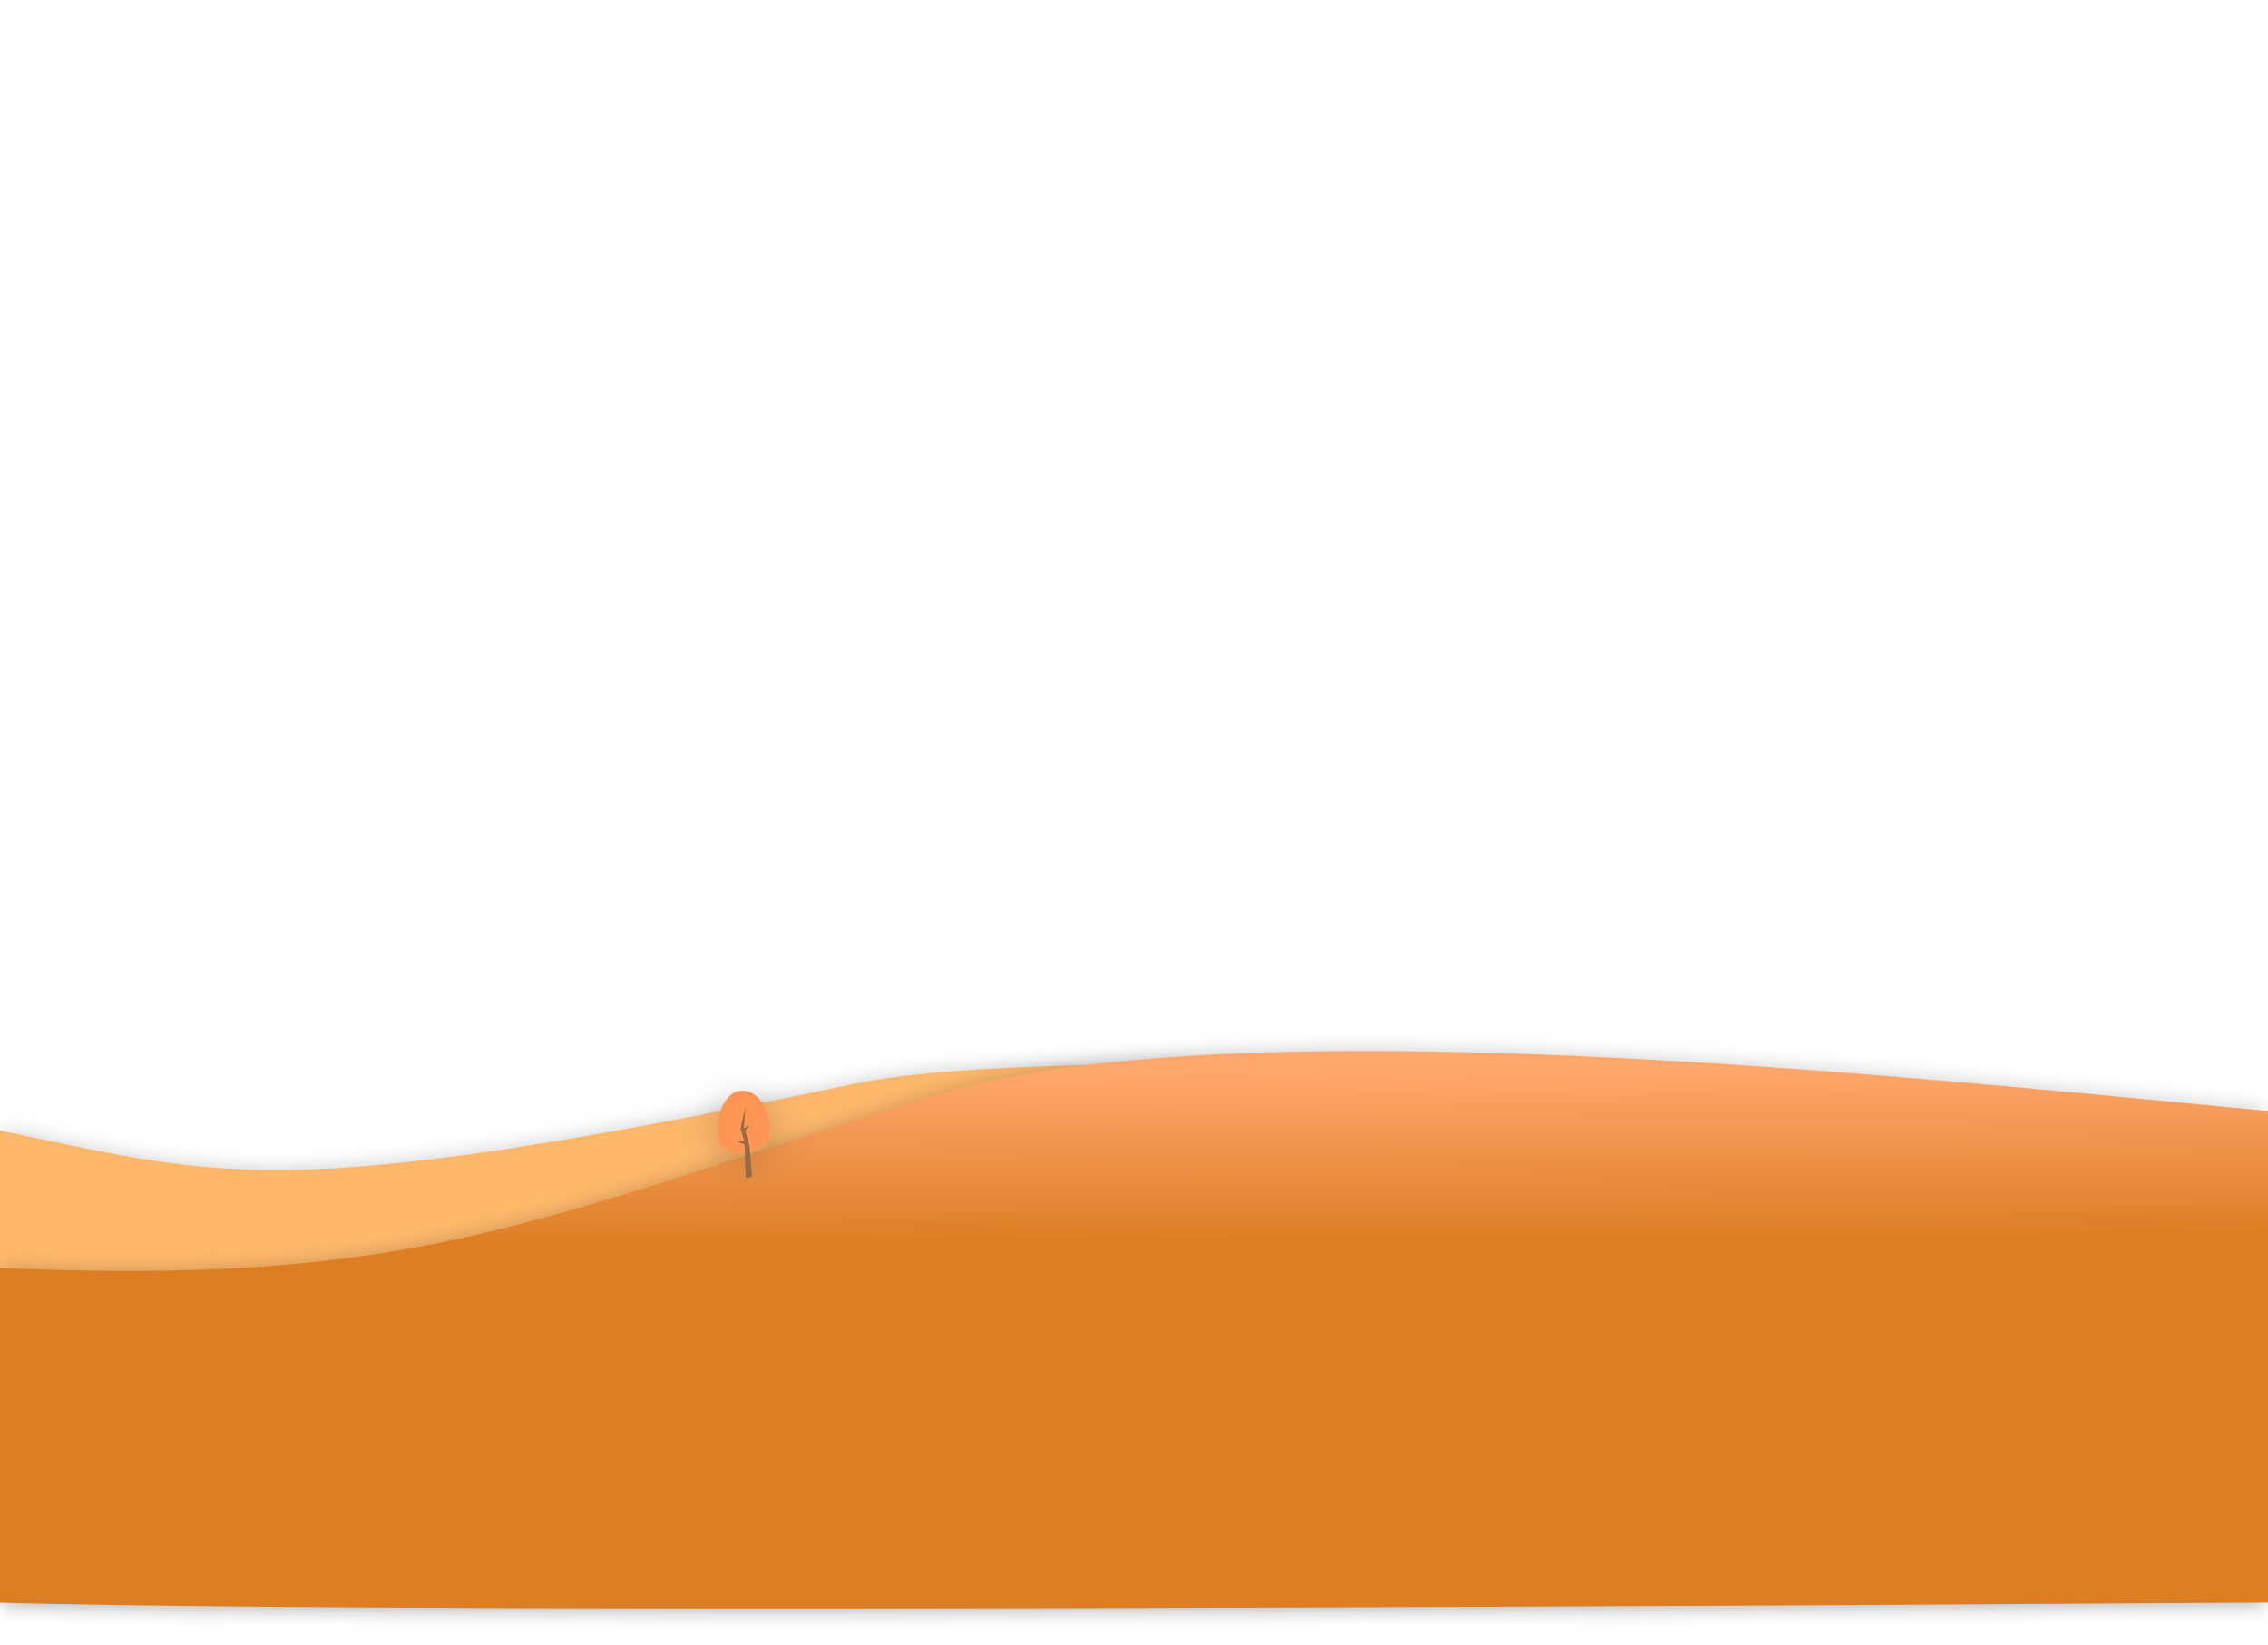
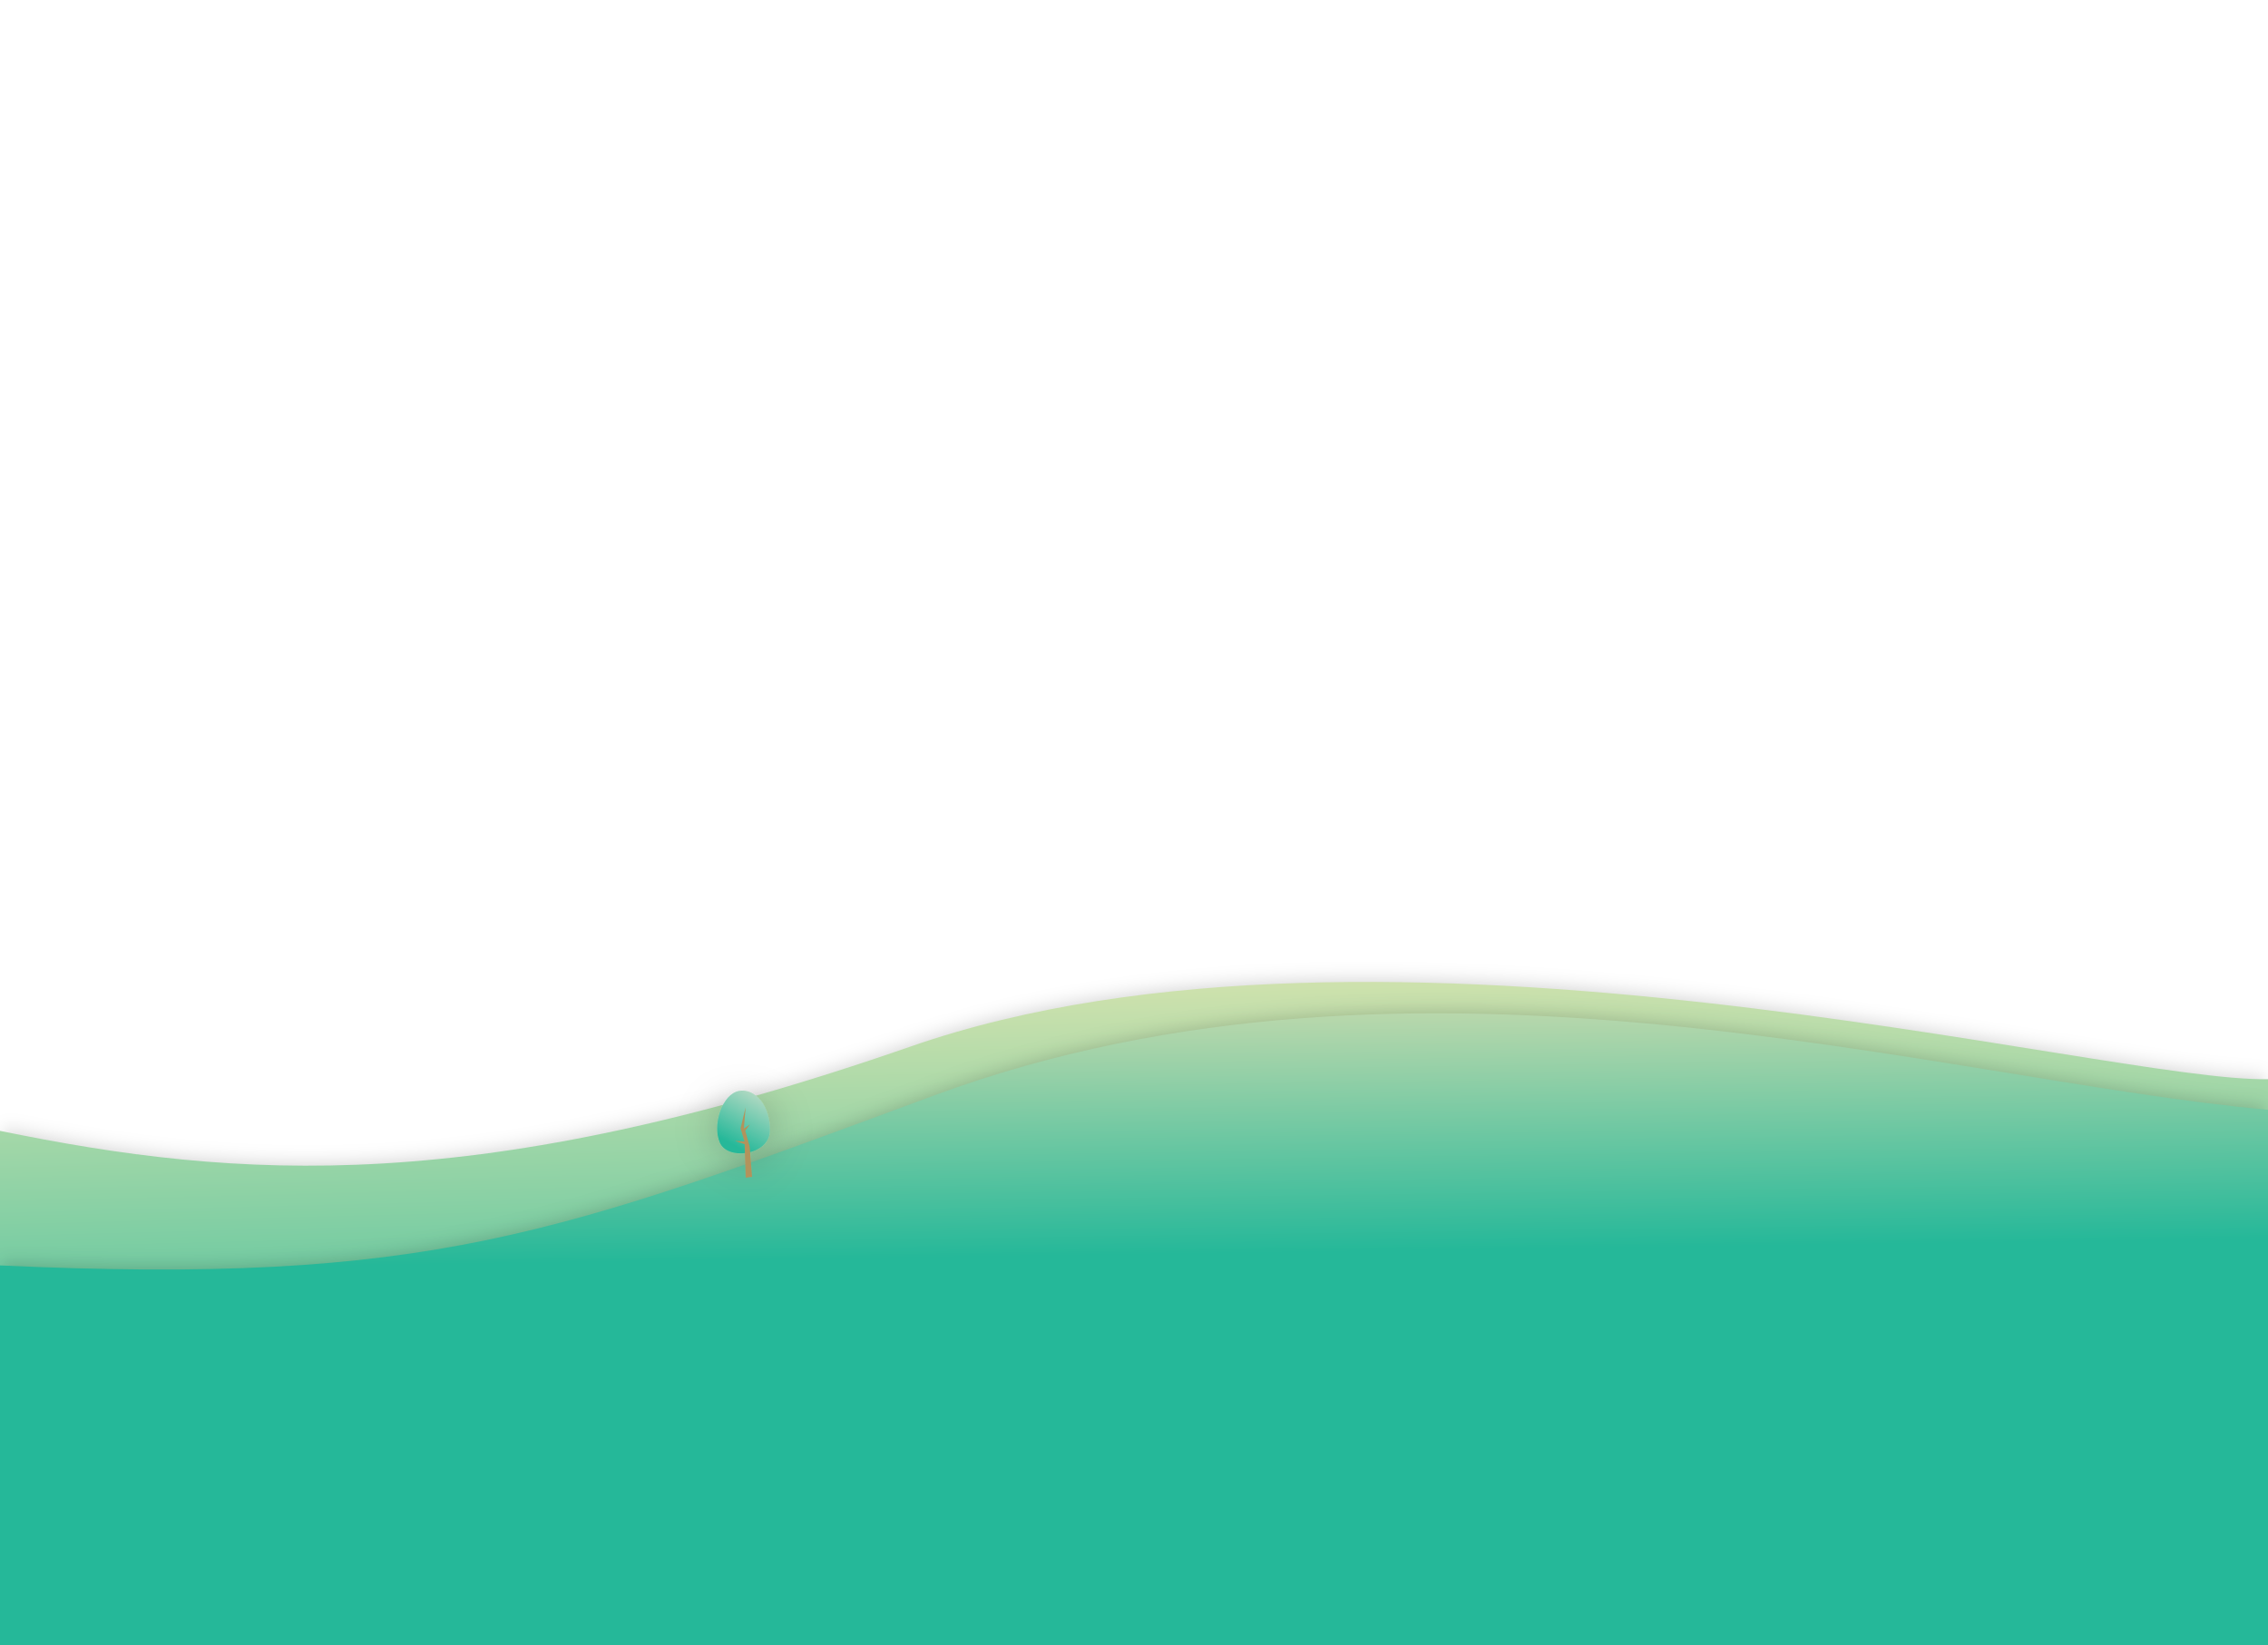
<svg xmlns="http://www.w3.org/2000/svg" xmlns:xlink="http://www.w3.org/1999/xlink" width="1200" height="870" viewBox="0 0 1200 870">
  <defs>
-     <path id="path-1" d="M0 291.2v-251c127.8 26.2 151.5 42 462.8-23.2 91.3-19 485.6-19 772.8 76.2 1.9 139.7 1.9 205.7 0 198-676.7 5-1088.5 5-1235.6 0z" />
-     <filter id="filter-2" width="102.4%" height="110.4%" x="-1.2%" y="-5.2%" filterUnits="objectBoundingBox">
+     <linearGradient id="linearGradient-1" x1="54.9%" x2="48.7%" y1="73.2%" y2="0%">
+       <stop offset="0%" stop-color="#25B899" />
+       <stop offset="100%" stop-color="#D0E2AD" />
+     </linearGradient>
+     <path id="path-2" d="M2.3 350.5V79.1C130 105.4 256.6 114 484.9 34.6 734-52 1117 53.7 1203 51.9c2 139.6 2 239.2 0 298.6H2.3z" />
+     <filter id="filter-3" width="102.5%" height="108.6%" x="-1.2%" y="-4.3%" filterUnits="objectBoundingBox">
      <feOffset in="SourceAlpha" result="shadowOffsetOuter1" />
      <feGaussianBlur in="shadowOffsetOuter1" result="shadowBlurOuter1" stdDeviation="5" />
      <feColorMatrix in="shadowBlurOuter1" values="0 0 0 0 0 0 0 0 0 0 0 0 0 0 0 0 0 0 0.2 0" />
    </filter>
-     <linearGradient id="linearGradient-3" x1="47%" x2="46.2%" y1="33.8%" y2="3.7%">
-       <stop offset="0%" stop-color="#DE7E24" />
-       <stop offset="100%" stop-color="#FFA76D" />
+     <linearGradient id="linearGradient-4" x1="51.9%" x2="50%" y1="38%" y2="0%">
+       <stop offset="0%" stop-color="#25B899" />
+       <stop offset="100%" stop-color="#BBD8AC" />
    </linearGradient>
-     <path id="path-4" d="M0 291.7V114.4C227.8 125 283.5 92.2 503 23.6c165.5-51.6 560.8-4.8 732.6 10.6 1.9 124 1.9 209.8 0 257.5C558.9 296 147 296 0 291.7z" />
-     <filter id="filter-5" width="102.4%" height="110.2%" x="-1.2%" y="-5.1%" filterUnits="objectBoundingBox">
+     <path id="path-5" d="M0 352c1.5-60.7 2.3-128 2.3-201.6C230 161 298.9 133.9 497 60.6c256-94.6 534.3-7.9 706 7.5V352H0z" />
+     <filter id="filter-6" width="102.5%" height="109%" x="-1.2%" y="-4.5%" filterUnits="objectBoundingBox">
      <feOffset in="SourceAlpha" result="shadowOffsetOuter1" />
      <feGaussianBlur in="shadowOffsetOuter1" result="shadowBlurOuter1" stdDeviation="5" />
      <feColorMatrix in="shadowBlurOuter1" values="0 0 0 0 0 0 0 0 0 0 0 0 0 0 0 0 0 0 0.2 0" />
    </filter>
-     <filter id="filter-6" width="396.6%" height="283%" x="-148.3%" y="-91.5%" filterUnits="objectBoundingBox">
+     <filter id="filter-7" width="396.6%" height="283%" x="-148.3%" y="-91.5%" filterUnits="objectBoundingBox">
      <feOffset dy="2" in="SourceAlpha" result="shadowOffsetOuter1" />
      <feGaussianBlur in="shadowOffsetOuter1" result="shadowBlurOuter1" stdDeviation="10" />
      <feColorMatrix in="shadowBlurOuter1" result="shadowMatrixOuter1" values="0 0 0 0 0 0 0 0 0 0 0 0 0 0 0 0 0 0 0.2 0" />
      <feMerge>
        <feMergeNode in="shadowMatrixOuter1" />
        <feMergeNode in="SourceGraphic" />
      </feMerge>
    </filter>
+     <linearGradient id="linearGradient-8" x1="39.4%" x2="87.1%" y1="93.2%" y2="15.1%">
+       <stop offset="0%" stop-color="#25B899" />
+       <stop offset="100%" stop-color="#ACD8C1" />
+     </linearGradient>
  </defs>
-   <g id="layer-06" fill="none" fill-rule="nonzero" transform="translate(-9 556)">
-     <g id="Path-2-Copy-2">
-       <use fill="#000" filter="url(#filter-2)" xlink:href="#path-1" />
-       <use fill="#FFB86B" xlink:href="#path-1" />
-     </g>
-     <g id="Path-2-Copy-7">
-       <use fill="#000" filter="url(#filter-5)" xlink:href="#path-4" />
-       <use fill="url(#linearGradient-3)" xlink:href="#path-4" />
-     </g>
-     <g id="Tree-Copy-7" filter="url(#filter-6)" transform="rotate(-7 377.4 -3138.4)">
-       <path id="Path-6" fill="#FF9554" d="M14.8.3c8.9-.5 15.5 10.2 13.6 23-1.8 12.7-24 13-27 3S5.8.8 14.8.3z" />
-       <path id="Path-5" fill="#946B47" d="M12.7 46.3l1.6-17.6-4.9-2.4 5 .9-1.2-7.1 4-10.8-2.3 11.1 3.5-1.8-2.9 3 1.3 8.6-.7 16.1z" />
+   <g id="layer-06" fill="none" fill-rule="evenodd">
+     <g id="layer-07" fill-rule="nonzero" transform="translate(-3 519)">
+       <g id="Path-2-Copy-2">
+         <use fill="#000" filter="url(#filter-3)" xlink:href="#path-2" />
+         <use fill="url(#linearGradient-1)" xlink:href="#path-2" />
+       </g>
+       <g id="Path-2-Copy-7">
+         <use fill="#000" filter="url(#filter-6)" xlink:href="#path-5" />
+         <use fill="url(#linearGradient-4)" xlink:href="#path-5" />
+       </g>
+       <g id="Tree-Copy-7" filter="url(#filter-7)" transform="rotate(-7 676.9 -3070.9)">
+         <path id="Path-6" fill="url(#linearGradient-8)" d="M14.8.3c8.9-.5 15.5 10.2 13.6 23-1.8 12.7-24 13-27 3S5.8.8 14.8.3z" />
+         <path id="Path-5" fill="#B2935C" d="M12.7 46.3l1.6-17.6-4.9-2.4 5 .9-1.2-7.1 4-10.8-2.3 11.1 3.5-1.8-2.9 3 1.3 8.6-.7 16.1z" />
+       </g>
    </g>
  </g>
</svg>
